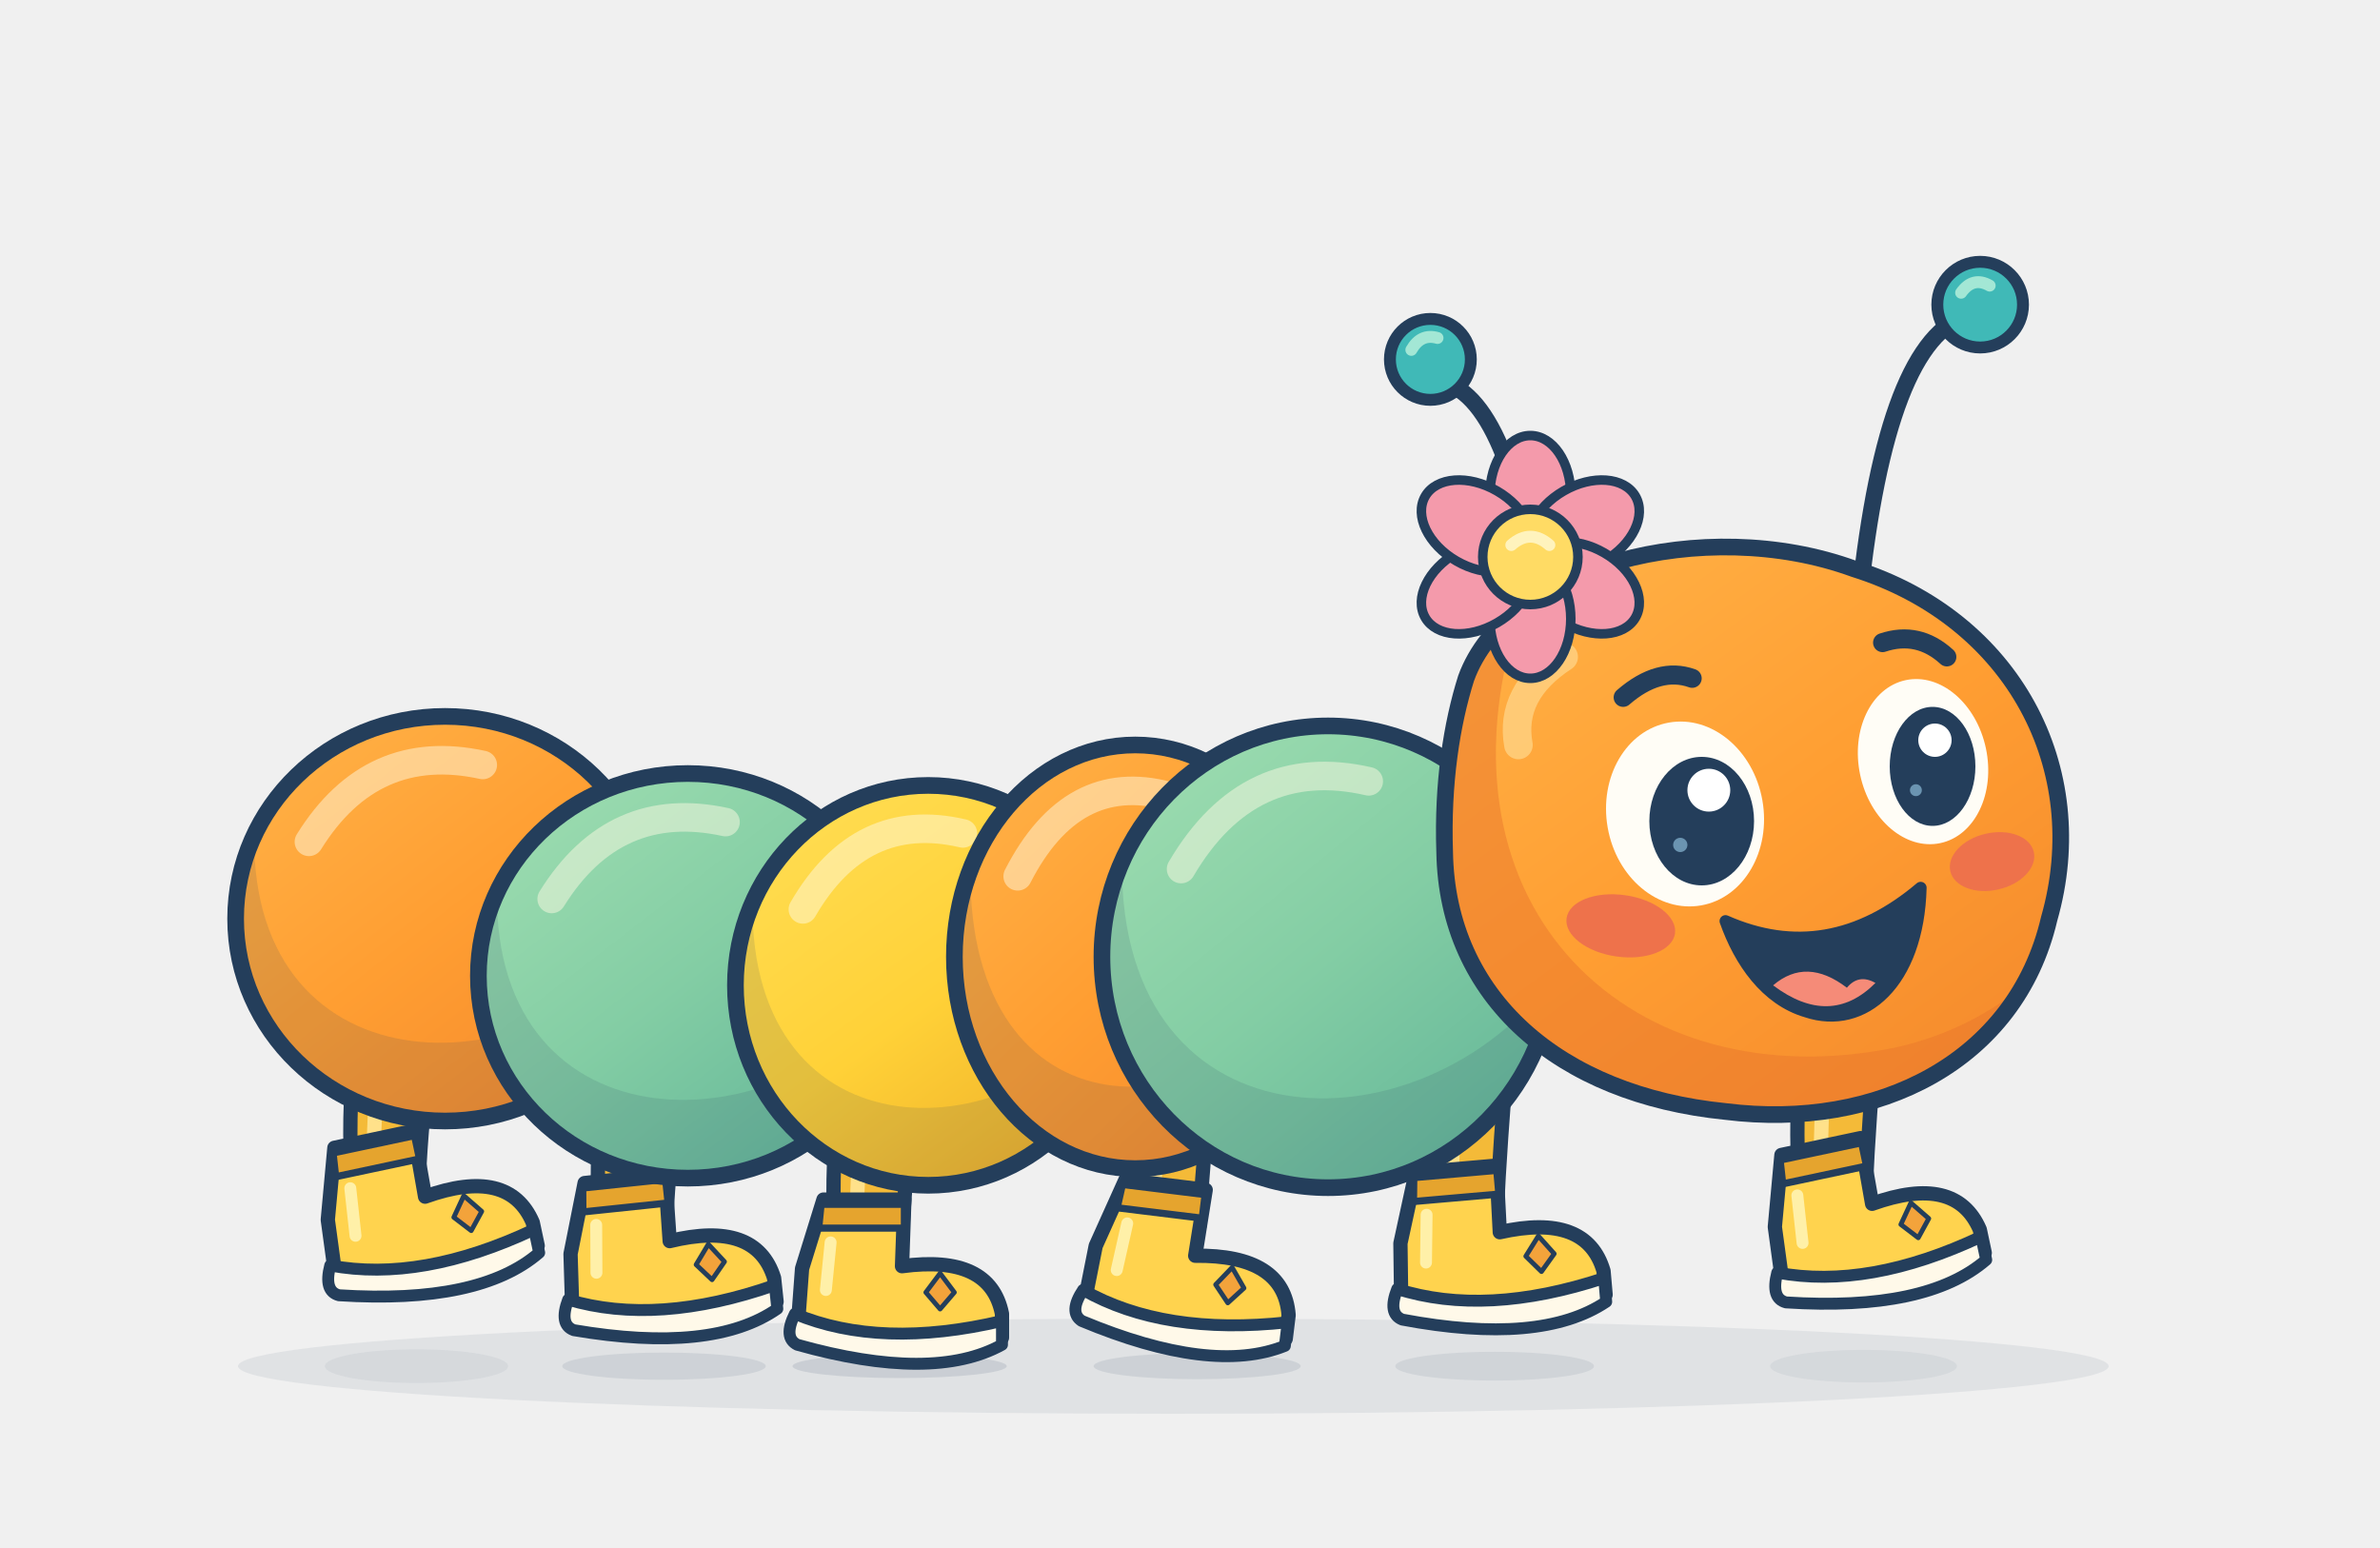
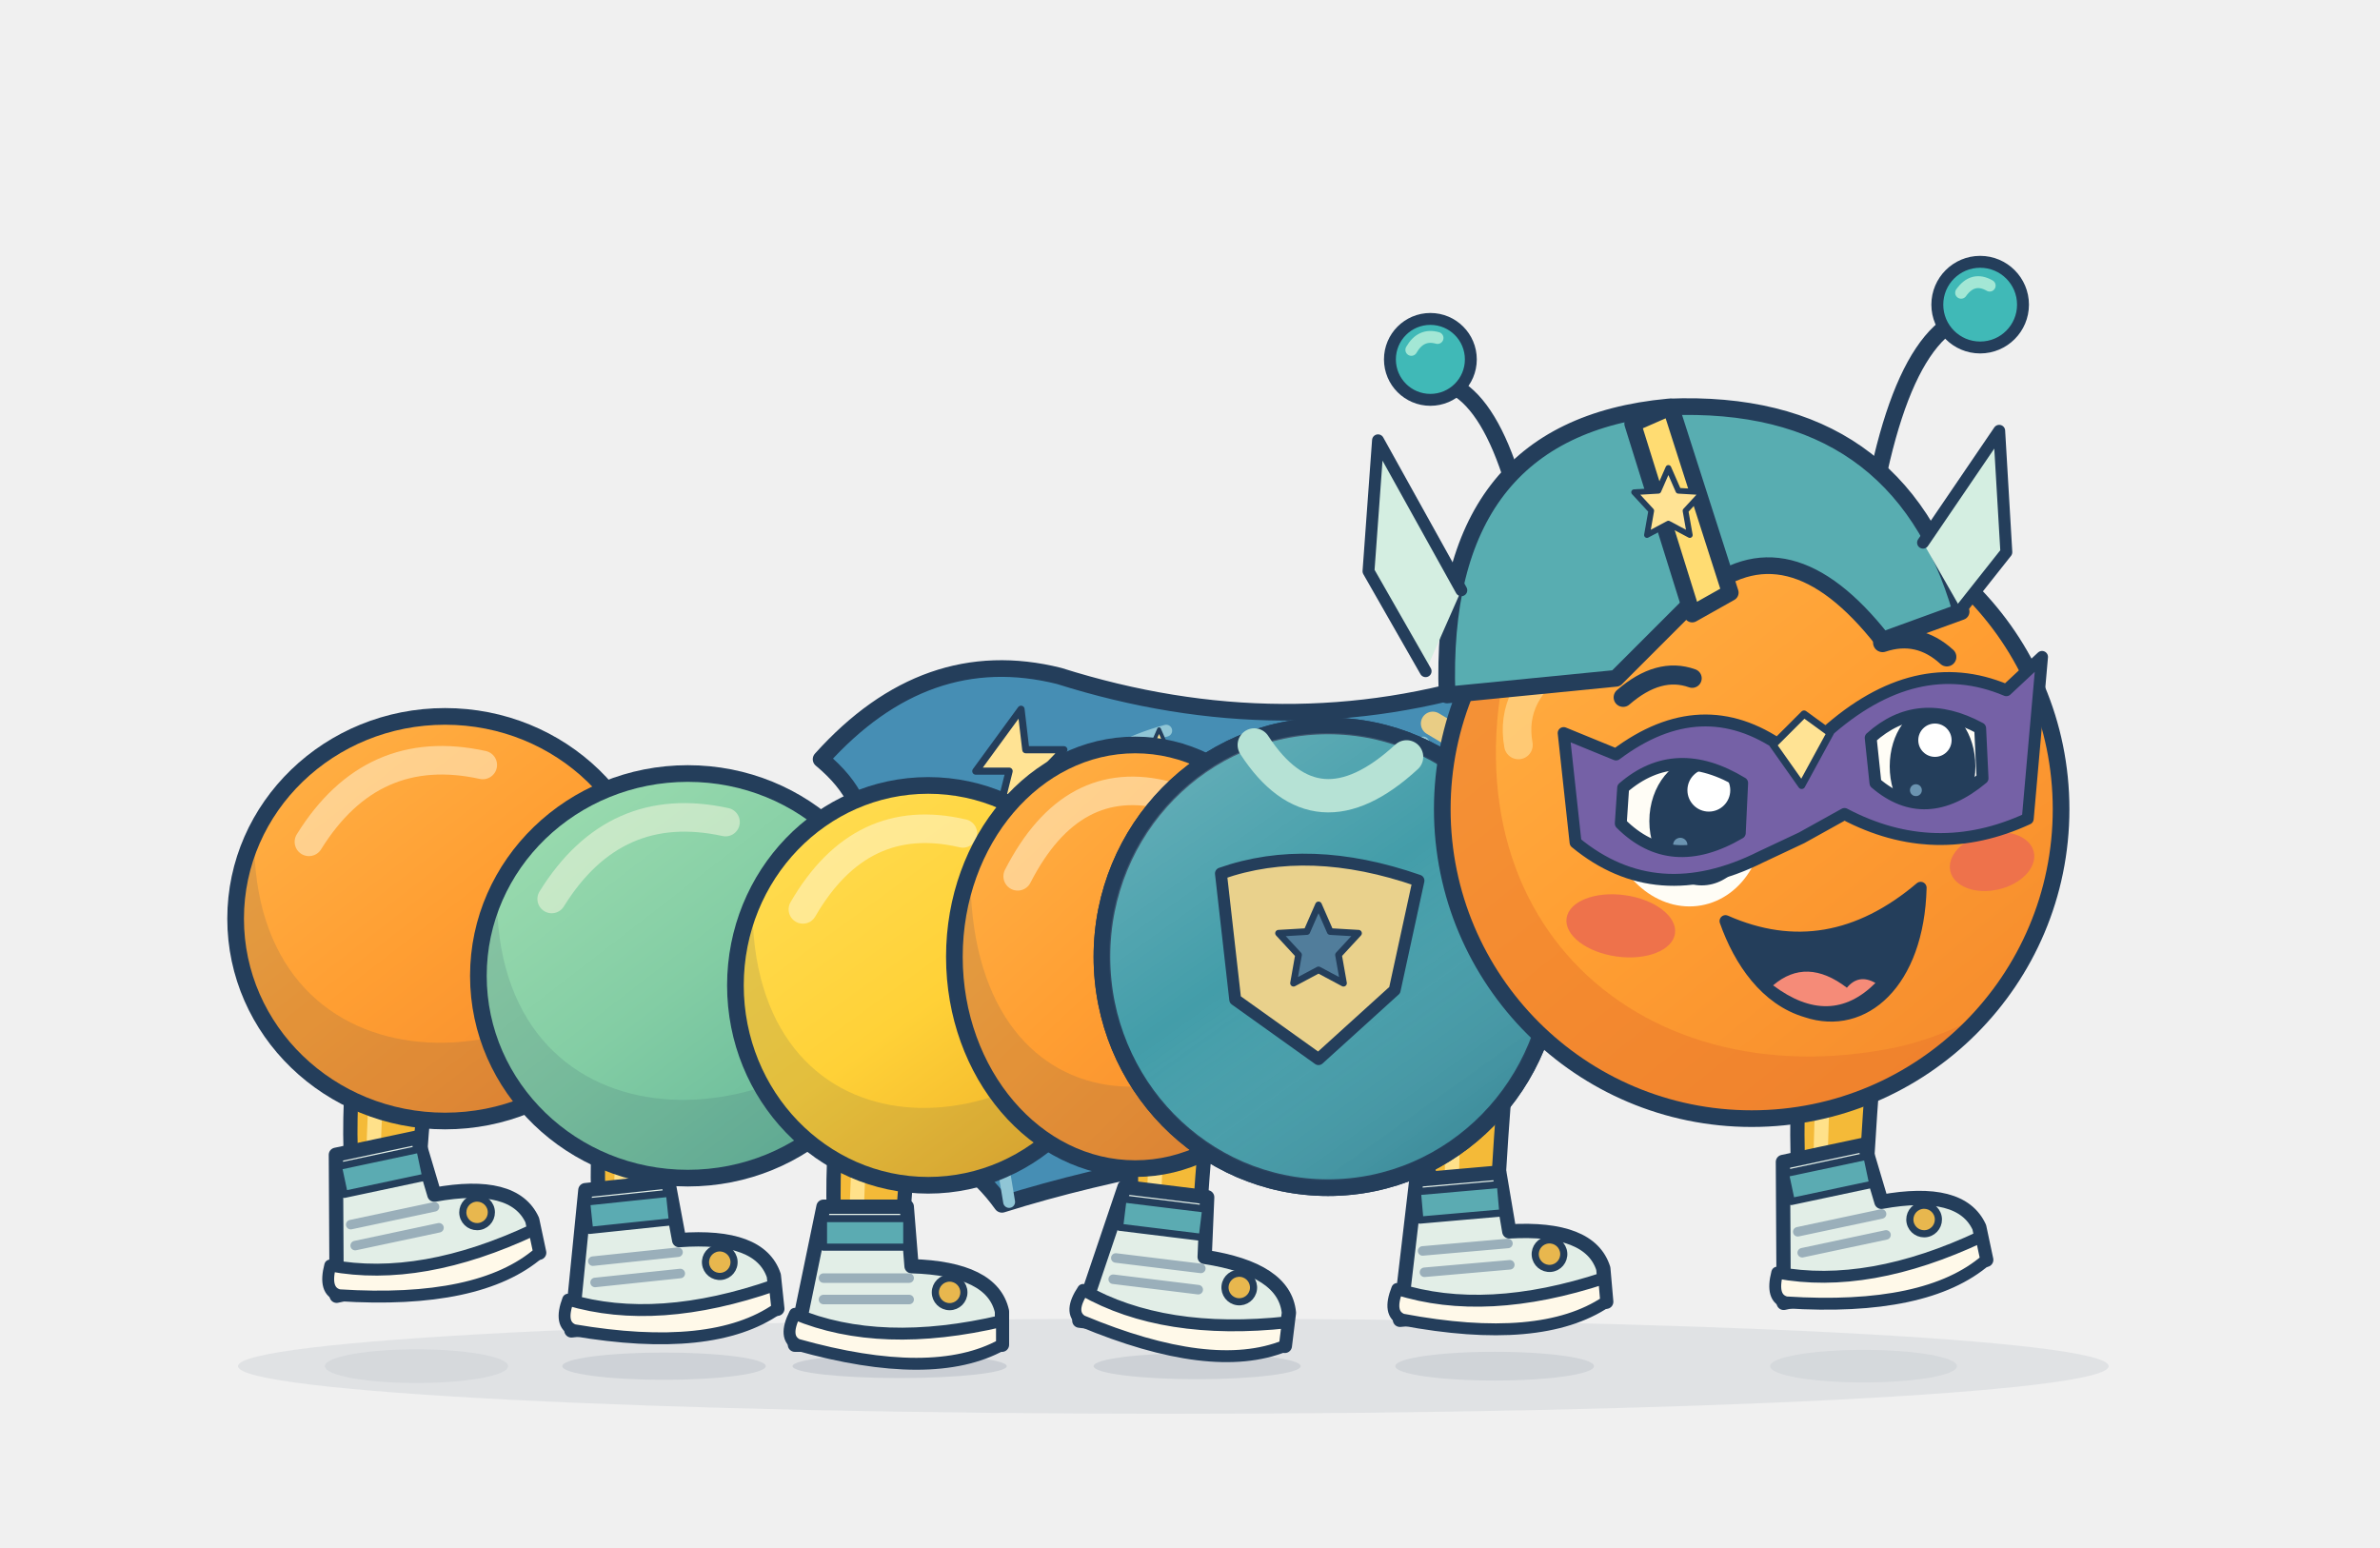
<svg xmlns="http://www.w3.org/2000/svg" width="1200" height="780" viewBox="0 0 1000 650" role="img" aria-labelledby="title desc">
  <defs>
    <linearGradient id="orange" x1="0" y1="0" x2=".8" y2="1">
      <stop stop-color="#ffb449" />
      <stop offset=".55" stop-color="#ff9e32" />
      <stop offset="1" stop-color="#f58b2d" />
    </linearGradient>
    <linearGradient id="mint" x1="0" y1="0" x2=".8" y2="1">
      <stop stop-color="#a1dfb2" />
      <stop offset=".55" stop-color="#83cda4" />
      <stop offset="1" stop-color="#64b699" />
    </linearGradient>
    <linearGradient id="yellow" x1="0" y1="0" x2=".7" y2="1">
      <stop stop-color="#ffdf57" />
      <stop offset=".6" stop-color="#ffd137" />
      <stop offset="1" stop-color="#f0b32b" />
    </linearGradient>
    <linearGradient id="shoe" x1="0" y1="0" x2=".7" y2="1">
      <stop stop-color="#4fbab8" />
      <stop offset="1" stop-color="#26949d" />
    </linearGradient>
    <linearGradient id="cap" x1="0" y1="0" x2="1" y2="1">
      <stop stop-color="#b4dc60" />
      <stop offset="1" stop-color="#85bb43" />
    </linearGradient>
    <clipPath id="face">
-       <path d="M616 285 C633 238 716 216 779 239 C846 260 879 323 861 386 C847 446 789 475 725 467 C655 460 608 419 607 358 C606 329 610 304 616 285Z" />
+       <circle cx="736" cy="340" r="130" />
    </clipPath>
  </defs>
  <ellipse cx="493" cy="574" rx="393" ry="20" fill="#243e5b" opacity=".08" />
  <ellipse cx="175" cy="574" rx="38.5" ry="7.08" fill="#243e5b" opacity="0.055" />
  <ellipse cx="279" cy="574" rx="42.75" ry="5.72" fill="#243e5b" opacity="0.098" />
  <ellipse cx="378" cy="574" rx="45" ry="5" fill="#243e5b" opacity="0.12" />
  <ellipse cx="503" cy="574" rx="43.5" ry="5.48" fill="#243e5b" opacity="0.105" />
  <ellipse cx="628" cy="574" rx="41.75" ry="6.04" fill="#243e5b" opacity="0.087" />
  <ellipse cx="783" cy="574" rx="39.25" ry="6.84" fill="#243e5b" opacity="0.062" />
+   <g id="cape">
+     <g stroke="#243e5b" stroke-width="7" stroke-linejoin="round" stroke-linecap="round">
+       <path d="M630 285 Q540 314 445 284 Q389 270 345 319 Q387 354 327 394 Q357 445 316 473 Q391 464 421 506 Q491 484 596 474 Q559 379 630 285Z" fill="#468eb4" />
+       <path d="M598 312 Q509 354 566 472 M555 315 Q447 327 488 493 M490 307 Q394 333 424 505" stroke="#90c6d6" stroke-width="5" fill="none" />
+       <path d="M429 298 L410 324 H424 L419 344 L447 315 H431Z" fill="#ffe394" stroke-width="3" />
+       <path transform="translate(487 316) scale(0.4)" d="M0 -24 L7 -8 L24 -7 L12 6 L15 23 L0 15 L-15 23 L-12 6 L-24 -7 L-7 -8Z" fill="#ffe394" stroke-width="4" />
+       <path d="M602 304 Q628 319 646 338" fill="none" stroke="#e9cd85" stroke-width="10" />
+     </g>
+   </g>
  <g id="legs-and-sneakers">
    <g transform="translate(172 524)" stroke="#243e5b" stroke-linejoin="round" stroke-linecap="round">
      <path d="M-23 -84 L9 -84 Q5 -53 4 -29 L-24 -29 Q-26 -52 -23 -84Z" fill="#f4ba38" stroke-width="6" />
      <path d="M-13 -76 Q-15 -53 -15 -38" fill="none" stroke="#ffe18a" stroke-width="6" />
      <g transform="rotate(-12 -10 -32)">
-         <path d="M-29 -46 L5 -46 L4 -18 Q41 -23 46 2 L46 12 Q5 26 -40 10 L-38 -17Z" fill="#ffd34e" stroke-width="6" />
-         <path d="M-30 -44 L5 -44 L5 -34 L-31 -34Z" fill="#e5a42e" stroke-width="3" />
-         <path d="M-26 -28 l-2 20" stroke="#fff0a8" stroke-width="5" />
-         <path d="M-41 2 Q-5 17 46 5 L46 15 Q17 31 -40 15 Q-46 12 -41 2Z" fill="#fff9e9" stroke-width="5" />
-         <path d="M14 -7 l6 -8 6 8 -6 7Z" fill="#f3a33b" stroke-width="2" />
+         <path d="M-29 -43 H6 L8 -18 Q42 -17 46 1 V15 H-41Z" fill="#e2eee7" stroke-width="6" />
+         <path d="M-29 -38 H6 V-26 H-29Z" fill="#5babb2" stroke-width="3" />
+         <path d="M-41 2 Q-5 17 46 5 L46 15 Q17 31 -40 15 Q-46 12 -41 2Z" fill="#fff9e9" stroke-width="5" />
+         <path d="M-29 -13 h36 M-29 -4 h36" stroke="#9aafba" stroke-width="4" />
+         <circle cx="24" cy="-7" r="6" fill="#e8b74e" stroke-width="3" />
      </g>
    </g>
    <g transform="translate(276 541)" stroke="#243e5b" stroke-linejoin="round" stroke-linecap="round">
      <path d="M-23 -76 L9 -76 Q5 -53 4 -29 L-24 -29 Q-26 -52 -23 -76Z" fill="#f4ba38" stroke-width="6" />
      <path d="M-13 -68 Q-15 -53 -15 -38" fill="none" stroke="#ffe18a" stroke-width="6" />
      <g transform="rotate(-6 -10 -32)">
-         <path d="M-29 -46 L5 -46 L4 -18 Q41 -23 46 2 L46 12 Q5 26 -40 10 L-38 -17Z" fill="#ffd34e" stroke-width="6" />
-         <path d="M-30 -44 L5 -44 L5 -34 L-31 -34Z" fill="#e5a42e" stroke-width="3" />
-         <path d="M-26 -28 l-2 20" stroke="#fff0a8" stroke-width="5" />
-         <path d="M-41 2 Q-5 17 46 5 L46 15 Q17 31 -40 15 Q-46 12 -41 2Z" fill="#fff9e9" stroke-width="5" />
-         <path d="M14 -7 l6 -8 6 8 -6 7Z" fill="#f3a33b" stroke-width="2" />
+         <path d="M-29 -43 H6 L8 -18 Q42 -17 46 1 V15 H-41Z" fill="#e2eee7" stroke-width="6" />
+         <path d="M-29 -38 H6 V-26 H-29Z" fill="#5babb2" stroke-width="3" />
+         <path d="M-41 2 Q-5 17 46 5 L46 15 Q17 31 -40 15 Q-46 12 -41 2Z" fill="#fff9e9" stroke-width="5" />
+         <path d="M-29 -13 h36 M-29 -4 h36" stroke="#9aafba" stroke-width="4" />
+         <circle cx="24" cy="-7" r="6" fill="#e8b74e" stroke-width="3" />
      </g>
    </g>
    <g transform="translate(375 550)" stroke="#243e5b" stroke-linejoin="round" stroke-linecap="round">
      <path d="M-23 -85 L9 -85 Q5 -53 4 -29 L-24 -29 Q-26 -52 -23 -85Z" fill="#f4ba38" stroke-width="6" />
      <path d="M-13 -77 Q-15 -53 -15 -38" fill="none" stroke="#ffe18a" stroke-width="6" />
      <g transform="rotate(0 -10 -32)">
-         <path d="M-29 -46 L5 -46 L4 -18 Q41 -23 46 2 L46 12 Q5 26 -40 10 L-38 -17Z" fill="#ffd34e" stroke-width="6" />
-         <path d="M-30 -44 L5 -44 L5 -34 L-31 -34Z" fill="#e5a42e" stroke-width="3" />
-         <path d="M-26 -28 l-2 20" stroke="#fff0a8" stroke-width="5" />
-         <path d="M-41 2 Q-5 17 46 5 L46 15 Q17 31 -40 15 Q-46 12 -41 2Z" fill="#fff9e9" stroke-width="5" />
-         <path d="M14 -7 l6 -8 6 8 -6 7Z" fill="#f3a33b" stroke-width="2" />
+         <path d="M-29 -43 H6 L8 -18 Q42 -17 46 1 V15 H-41Z" fill="#e2eee7" stroke-width="6" />
+         <path d="M-29 -38 H6 V-26 H-29Z" fill="#5babb2" stroke-width="3" />
+         <path d="M-41 2 Q-5 17 46 5 L46 15 Q17 31 -40 15 Q-46 12 -41 2Z" fill="#fff9e9" stroke-width="5" />
+         <path d="M-29 -13 h36 M-29 -4 h36" stroke="#9aafba" stroke-width="4" />
+         <circle cx="24" cy="-7" r="6" fill="#e8b74e" stroke-width="3" />
      </g>
    </g>
    <g transform="translate(500 544)" stroke="#243e5b" stroke-linejoin="round" stroke-linecap="round">
      <path d="M-23 -89 L9 -89 Q5 -53 4 -29 L-24 -29 Q-26 -52 -23 -89Z" fill="#f4ba38" stroke-width="6" />
      <path d="M-13 -81 Q-15 -53 -15 -38" fill="none" stroke="#ffe18a" stroke-width="6" />
      <g transform="rotate(7 -10 -32)">
-         <path d="M-29 -46 L5 -46 L4 -18 Q41 -23 46 2 L46 12 Q5 26 -40 10 L-38 -17Z" fill="#ffd34e" stroke-width="6" />
-         <path d="M-30 -44 L5 -44 L5 -34 L-31 -34Z" fill="#e5a42e" stroke-width="3" />
-         <path d="M-26 -28 l-2 20" stroke="#fff0a8" stroke-width="5" />
-         <path d="M-41 2 Q-5 17 46 5 L46 15 Q17 31 -40 15 Q-46 12 -41 2Z" fill="#fff9e9" stroke-width="5" />
-         <path d="M14 -7 l6 -8 6 8 -6 7Z" fill="#f3a33b" stroke-width="2" />
+         <path d="M-29 -43 H6 L8 -18 Q42 -17 46 1 V15 H-41Z" fill="#e2eee7" stroke-width="6" />
+         <path d="M-29 -38 H6 V-26 H-29Z" fill="#5babb2" stroke-width="3" />
+         <path d="M-41 2 Q-5 17 46 5 L46 15 Q17 31 -40 15 Q-46 12 -41 2Z" fill="#fff9e9" stroke-width="5" />
+         <path d="M-29 -13 h36 M-29 -4 h36" stroke="#9aafba" stroke-width="4" />
+         <circle cx="24" cy="-7" r="6" fill="#e8b74e" stroke-width="3" />
      </g>
    </g>
    <g transform="translate(625 537)" stroke="#243e5b" stroke-linejoin="round" stroke-linecap="round">
      <path d="M-23 -102 L9 -102 Q5 -53 4 -29 L-24 -29 Q-26 -52 -23 -102Z" fill="#f4ba38" stroke-width="6" />
      <path d="M-13 -94 Q-15 -53 -15 -38" fill="none" stroke="#ffe18a" stroke-width="6" />
      <g transform="rotate(-5 -10 -32)">
-         <path d="M-29 -46 L5 -46 L4 -18 Q41 -23 46 2 L46 12 Q5 26 -40 10 L-38 -17Z" fill="#ffd34e" stroke-width="6" />
-         <path d="M-30 -44 L5 -44 L5 -34 L-31 -34Z" fill="#e5a42e" stroke-width="3" />
-         <path d="M-26 -28 l-2 20" stroke="#fff0a8" stroke-width="5" />
-         <path d="M-41 2 Q-5 17 46 5 L46 15 Q17 31 -40 15 Q-46 12 -41 2Z" fill="#fff9e9" stroke-width="5" />
-         <path d="M14 -7 l6 -8 6 8 -6 7Z" fill="#f3a33b" stroke-width="2" />
+         <path d="M-29 -43 H6 L8 -18 Q42 -17 46 1 V15 H-41Z" fill="#e2eee7" stroke-width="6" />
+         <path d="M-29 -38 H6 V-26 H-29Z" fill="#5babb2" stroke-width="3" />
+         <path d="M-41 2 Q-5 17 46 5 L46 15 Q17 31 -40 15 Q-46 12 -41 2Z" fill="#fff9e9" stroke-width="5" />
+         <path d="M-29 -13 h36 M-29 -4 h36" stroke="#9aafba" stroke-width="4" />
+         <circle cx="24" cy="-7" r="6" fill="#e8b74e" stroke-width="3" />
      </g>
    </g>
    <g transform="translate(780 527)" stroke="#243e5b" stroke-linejoin="round" stroke-linecap="round">
      <path d="M-23 -102 L9 -102 Q5 -53 4 -29 L-24 -29 Q-26 -52 -23 -102Z" fill="#f4ba38" stroke-width="6" />
      <path d="M-13 -94 Q-15 -53 -15 -38" fill="none" stroke="#ffe18a" stroke-width="6" />
      <g transform="rotate(-12 -10 -32)">
-         <path d="M-29 -46 L5 -46 L4 -18 Q41 -23 46 2 L46 12 Q5 26 -40 10 L-38 -17Z" fill="#ffd34e" stroke-width="6" />
-         <path d="M-30 -44 L5 -44 L5 -34 L-31 -34Z" fill="#e5a42e" stroke-width="3" />
-         <path d="M-26 -28 l-2 20" stroke="#fff0a8" stroke-width="5" />
-         <path d="M-41 2 Q-5 17 46 5 L46 15 Q17 31 -40 15 Q-46 12 -41 2Z" fill="#fff9e9" stroke-width="5" />
-         <path d="M14 -7 l6 -8 6 8 -6 7Z" fill="#f3a33b" stroke-width="2" />
+         <path d="M-29 -43 H6 L8 -18 Q42 -17 46 1 V15 H-41Z" fill="#e2eee7" stroke-width="6" />
+         <path d="M-29 -38 H6 V-26 H-29Z" fill="#5babb2" stroke-width="3" />
+         <path d="M-41 2 Q-5 17 46 5 L46 15 Q17 31 -40 15 Q-46 12 -41 2Z" fill="#fff9e9" stroke-width="5" />
+         <path d="M-29 -13 h36 M-29 -4 h36" stroke="#9aafba" stroke-width="4" />
+         <circle cx="24" cy="-7" r="6" fill="#e8b74e" stroke-width="3" />
      </g>
    </g>
  </g>
  <g id="body">
    <g id="tail" transform="translate(187 386)">
      <defs>
        <clipPath id="clip-tail">
          <ellipse rx="88" ry="85" />
        </clipPath>
      </defs>
      <ellipse rx="88" ry="85" fill="url(#orange)" />
      <g clip-path="url(#clip-tail)">
        <path d="M-79.2 -51 C-92.4 68 26.4 76.5 83.6 12.75 L123.2 110.5 H-123.2Z" fill="#243e5b" opacity=".13" />
        <path d="M-57.2 -32.3 Q-30.8 -74.8 15.84 -64.6" fill="none" stroke="#fffbe3" stroke-opacity=".48" stroke-width="12" stroke-linecap="round" />
      </g>
      <ellipse rx="88" ry="85" fill="none" stroke="#243e5b" stroke-width="7" />
    </g>
    <g id="mint-back" transform="translate(289 410)">
      <defs>
        <clipPath id="clip-mint-back">
          <ellipse rx="88" ry="85" />
        </clipPath>
      </defs>
      <ellipse rx="88" ry="85" fill="url(#mint)" />
      <g clip-path="url(#clip-mint-back)">
        <path d="M-79.2 -51 C-92.4 68 26.4 76.5 83.6 12.75 L123.2 110.5 H-123.2Z" fill="#243e5b" opacity=".13" />
        <path d="M-57.2 -32.3 Q-30.8 -74.8 15.84 -64.6" fill="none" stroke="#fffbe3" stroke-opacity=".48" stroke-width="12" stroke-linecap="round" />
      </g>
      <ellipse rx="88" ry="85" fill="none" stroke="#243e5b" stroke-width="7" />
    </g>
    <g id="yellow-middle" transform="translate(390 414)">
      <defs>
        <clipPath id="clip-yellow-middle">
          <ellipse rx="81" ry="84" />
        </clipPath>
      </defs>
      <ellipse rx="81" ry="84" fill="url(#yellow)" />
      <g clip-path="url(#clip-yellow-middle)">
        <path d="M-72.9 -50.4 C-85.05 67.2 24.3 75.6 76.95 12.6 L113.4 109.2 H-113.4Z" fill="#243e5b" opacity=".13" />
        <path d="M-52.65 -31.92 Q-28.35 -73.92 14.58 -63.84" fill="none" stroke="#fffbe3" stroke-opacity=".48" stroke-width="12" stroke-linecap="round" />
      </g>
      <ellipse rx="81" ry="84" fill="none" stroke="#243e5b" stroke-width="7" />
    </g>
    <g id="orange-middle" transform="translate(477 402)">
      <defs>
        <clipPath id="clip-orange-middle">
          <ellipse rx="76" ry="89" />
        </clipPath>
      </defs>
      <ellipse rx="76" ry="89" fill="url(#orange)" />
      <g clip-path="url(#clip-orange-middle)">
        <path d="M-68.4 -53.4 C-79.8 71.2 22.8 80.1 72.2 13.35 L106.4 115.7 H-106.4Z" fill="#243e5b" opacity=".13" />
        <path d="M-49.4 -33.82 Q-26.6 -78.32 13.68 -67.64" fill="none" stroke="#fffbe3" stroke-opacity=".48" stroke-width="12" stroke-linecap="round" />
      </g>
      <ellipse rx="76" ry="89" fill="none" stroke="#243e5b" stroke-width="7" />
    </g>
    <g id="mint-front" transform="translate(558 402)">
      <defs>
        <clipPath id="clip-mint-front">
          <ellipse rx="95" ry="97" />
        </clipPath>
      </defs>
      <ellipse rx="95" ry="97" fill="url(#mint)" />
      <g clip-path="url(#clip-mint-front)">
        <path d="M-85.5 -58.2 C-99.75 77.6 28.5 87.3 90.25 14.55 L133 126.1 H-133Z" fill="#243e5b" opacity=".13" />
        <path d="M-61.75 -36.86 Q-33.25 -85.36 17.1 -73.72" fill="none" stroke="#fffbe3" stroke-opacity=".48" stroke-width="12" stroke-linecap="round" />
      </g>
      <ellipse rx="95" ry="97" fill="none" stroke="#243e5b" stroke-width="7" />
    </g>
  </g>
  <g id="antennae" stroke="#243e5b" stroke-width="7" stroke-linecap="round">
    <path d="M649 275 Q638 172 608 161 M780 265 Q790 150 823 134" fill="none" />
    <circle cx="601" cy="151" r="17" fill="#40b9b7" stroke-width="5" />
    <circle cx="832" cy="128" r="18" fill="#40b9b7" stroke-width="5" />
    <path d="M593 147 Q597 140 604 142 M824 123 Q829 116 836 120" fill="none" stroke="#a3e7d5" stroke-width="5" />
  </g>
+   <g id="clothing">
+     <g stroke="#243e5b" stroke-width="7" stroke-linejoin="round" stroke-linecap="round">
+       <ellipse cx="558" cy="402" rx="95" ry="97" fill="#439da9" />
+       <defs>
+         <linearGradient id="garment-light" x1="0" y1="0" x2=".7" y2="1">
+           <stop stop-color="#fff" stop-opacity=".22" />
+           <stop offset=".5" stop-color="#fff" stop-opacity="0" />
+           <stop offset="1" stop-color="#243e5b" stop-opacity=".18" />
+         </linearGradient>
+       </defs>
+       <ellipse cx="558" cy="402" rx="92" ry="94" fill="url(#garment-light)" stroke="none" />
+       <path d="M527 313 Q553 353 591 318" fill="none" stroke="#b6e2d5" stroke-width="14" />
+       <path d="M513 367 Q550 354 596 370 L586 416 L554 445 L519 420Z" fill="#e9d18c" stroke-width="5" />
+       <path transform="translate(554 397) scale(0.7)" d="M0 -24 L7 -8 L24 -7 L12 6 L15 23 L0 15 L-15 23 L-12 6 L-24 -7 L-7 -8Z" fill="#517d9b" stroke-width="4" />
+     </g>
+   </g>
  <g id="backpack" />
  <g id="head" stroke-linecap="round" stroke-linejoin="round">
-     <path d="M616 285 C633 238 716 216 779 239 C846 260 879 323 861 386 C847 446 789 475 725 467 C655 460 608 419 607 358 C606 329 610 304 616 285Z" fill="url(#orange)" />
+     <circle cx="736" cy="340" r="130" fill="url(#orange)" />
    <g clip-path="url(#face)">
      <path d="M638 259 C599 382 686 463 797 440 C836 431 862 408 877 382 L889 496 L588 499 L580 240Z" fill="#e8752b" opacity=".48" />
      <path d="M638 313 Q634 291 657 276" fill="none" stroke="#ffe09a" stroke-width="12" opacity=".6" />
    </g>
-     <path d="M616 285 C633 238 716 216 779 239 C846 260 879 323 861 386 C847 446 789 475 725 467 C655 460 608 419 607 358 C606 329 610 304 616 285Z" fill="none" stroke="#243e5b" stroke-width="7" />
+     <circle cx="736" cy="340" r="130" fill="none" stroke="#243e5b" stroke-width="7" />
    <g id="eyes">
      <ellipse cx="708" cy="342" rx="33" ry="39" fill="#fffdf6" transform="rotate(-10 708 342)" />
      <ellipse cx="808" cy="320" rx="27" ry="35" fill="#fffdf6" transform="rotate(-12 808 320)" />
      <ellipse cx="715" cy="345" rx="22" ry="27" fill="#243e5b" />
      <ellipse cx="812" cy="322" rx="18" ry="25" fill="#243e5b" />
      <circle cx="718" cy="332" r="9" fill="white" />
      <circle cx="813" cy="311" r="7" fill="white" />
      <circle cx="706" cy="355" r="3" fill="#6b94b1" />
      <circle cx="805" cy="332" r="2.5" fill="#6b94b1" />
      <path d="M682 293 Q697 280 711 285 M791 270 Q806 265 818 276" fill="none" stroke="#243e5b" stroke-width="8" />
    </g>
    <ellipse cx="681" cy="389" rx="23" ry="13" fill="#ee724b" transform="rotate(8 681 389)" />
    <ellipse cx="837" cy="362" rx="18" ry="12" fill="#ee724b" transform="rotate(-13 837 362)" />
-     <path d="M725 387 Q768 406 807 373 C806 413 783 433 759 425 C742 420 731 404 725 387Z" fill="#243e5b" stroke="#243e5b" stroke-width="5" />
-     <path d="M745 414 Q759 402 776 415 Q781 409 788 413 Q769 432 745 414Z" fill="#f58b78" />
-   </g>
-   <g id="face-accessory" />
+     <g id="mouth">
+       <path d="M725 387 Q768 406 807 373 C806 413 783 433 759 425 C742 420 731 404 725 387Z" fill="#243e5b" stroke="#243e5b" stroke-width="5" />
+       <path d="M745 414 Q759 402 776 415 Q781 409 788 413 Q769 432 745 414Z" fill="#f58b78" />
+     </g>
+   </g>
+   <g id="face-accessory">
+     <g stroke="#243e5b" stroke-width="7" stroke-linejoin="round" stroke-linecap="round">
+       <path d="M657 308 L679 317 Q715 290 749 314 L767 308 Q805 274 843 290 L858 276 L852 344 Q813 362 775 342 L757 352 L740 360 Q696 382 662 354Z M682 331 Q704 312 732 329 L731 350 Q702 367 681 346Z M786 310 Q806 292 832 306 L833 327 Q809 347 788 329Z" fill="#7561a6" fill-rule="evenodd" stroke-width="5" />
+       <path d="M745 313 l13 -13 11 8 -12 22Z" fill="#ffe394" stroke-width="3" />
+     </g>
+   </g>
  <g id="jockey">
    <g stroke="#243e5b" stroke-width="7" stroke-linejoin="round" stroke-linecap="round">
-       <path d="M635 278 Q611 238 627 212 Q662 232 646 270" fill="#85bb63" stroke-width="5" />
-       <g transform="translate(643 234)">
-         <ellipse cx="0" cy="-26" rx="17" ry="25" transform="rotate(0)" fill="#f49aab" stroke-width="4" />
-         <ellipse cx="0" cy="-26" rx="17" ry="25" transform="rotate(60)" fill="#f49aab" stroke-width="4" />
-         <ellipse cx="0" cy="-26" rx="17" ry="25" transform="rotate(120)" fill="#f49aab" stroke-width="4" />
-         <ellipse cx="0" cy="-26" rx="17" ry="25" transform="rotate(180)" fill="#f49aab" stroke-width="4" />
-         <ellipse cx="0" cy="-26" rx="17" ry="25" transform="rotate(240)" fill="#f49aab" stroke-width="4" />
-         <ellipse cx="0" cy="-26" rx="17" ry="25" transform="rotate(300)" fill="#f49aab" stroke-width="4" />
-         <circle r="20" fill="#ffdb64" stroke-width="4" />
-         <path d="M-8 -5 Q0 -12 8 -5" stroke="#fff3bd" stroke-width="5" fill="none" />
-       </g>
+       <path d="M608 292 Q604 180 701 171 Q798 167 824 257 L791 269 Q751 218 714 250 L679 285Z" fill="#58adb1" />
+       <path d="M686 178 L702 171 L727 249 L711 258Z" fill="#ffdc72" />
+       <path d="M614 248 L579 185 L575 240 L599 282 M808 228 L840 181 L843 232 L824 256" fill="#d4eee1" stroke-width="5" />
+       <path transform="translate(701 211) scale(0.6)" d="M0 -24 L7 -8 L24 -7 L12 6 L15 23 L0 15 L-15 23 L-12 6 L-24 -7 L-7 -8Z" fill="#ffe394" stroke-width="4" />
    </g>
  </g>
</svg>
